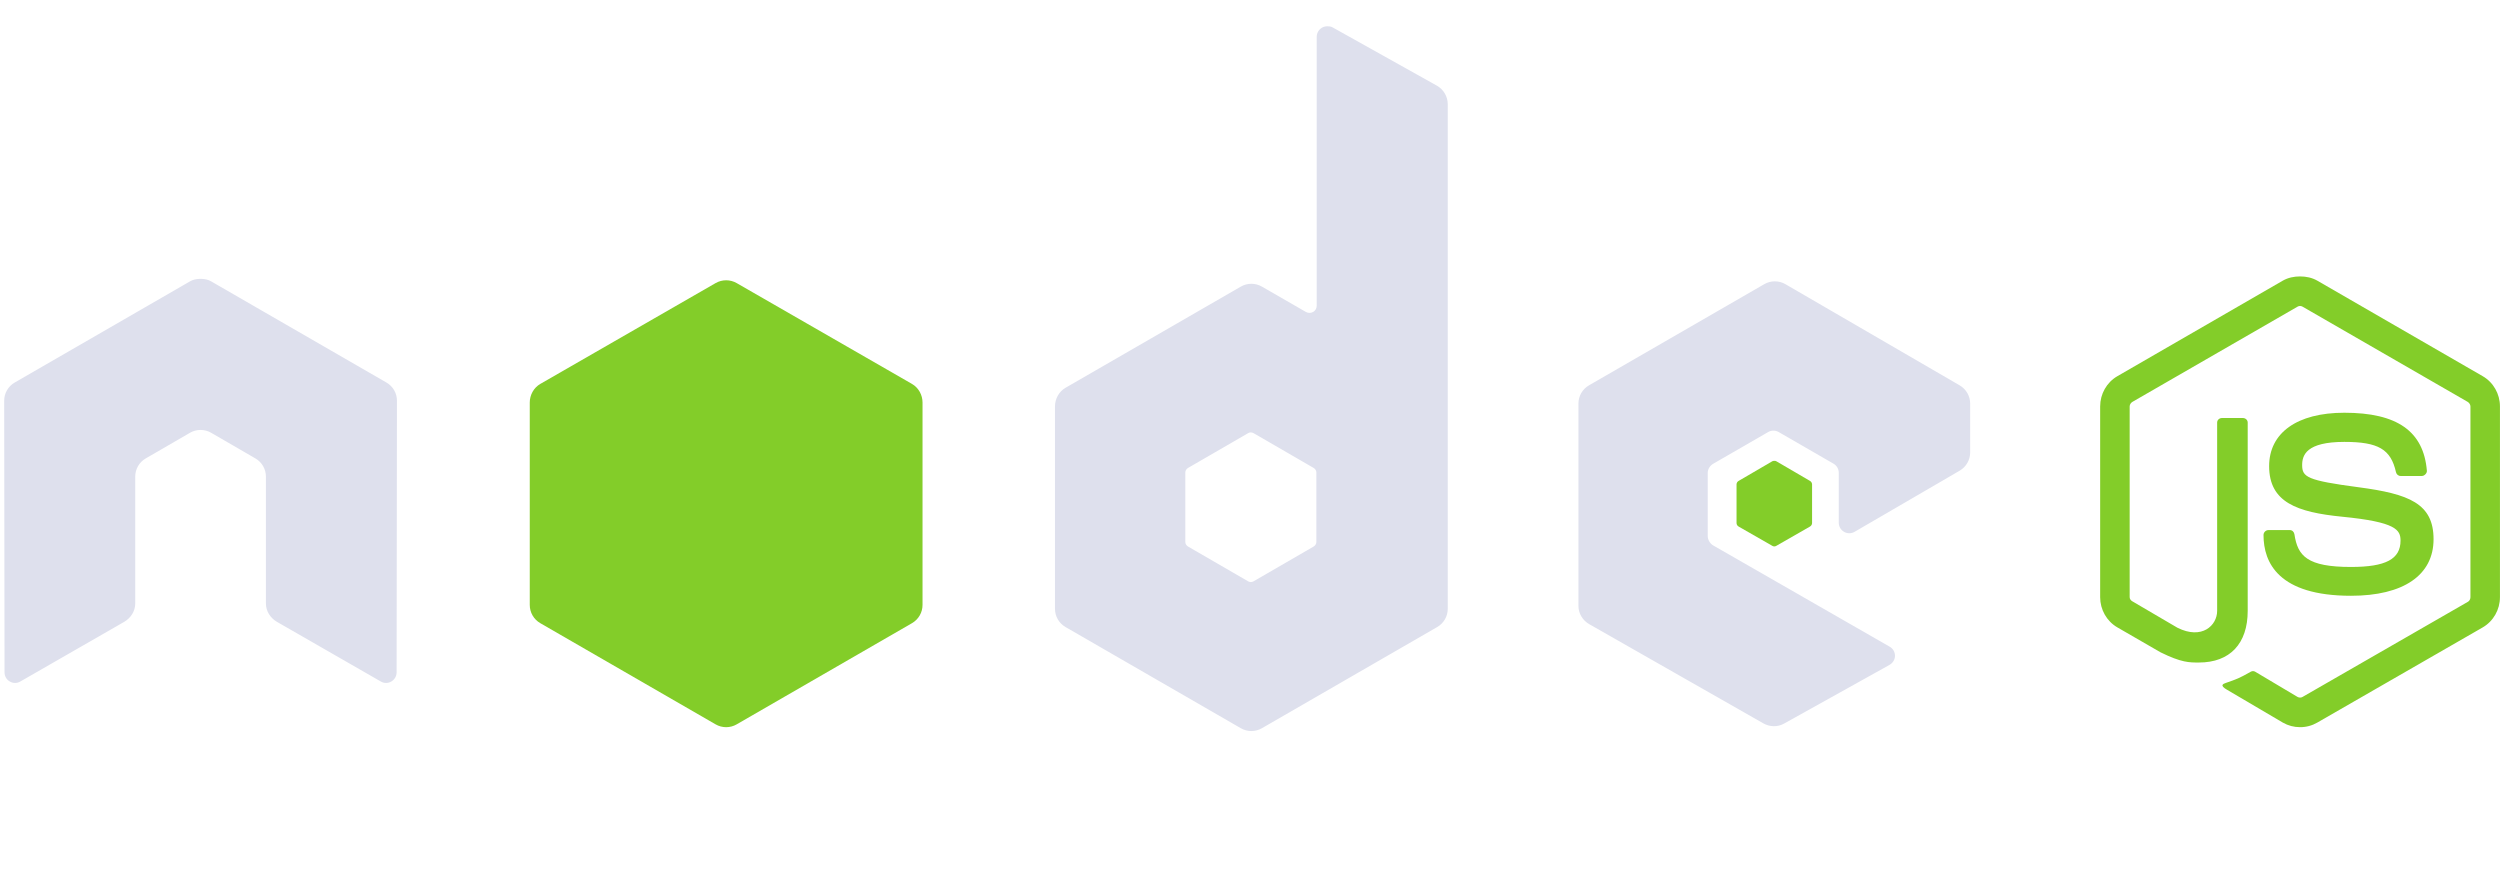
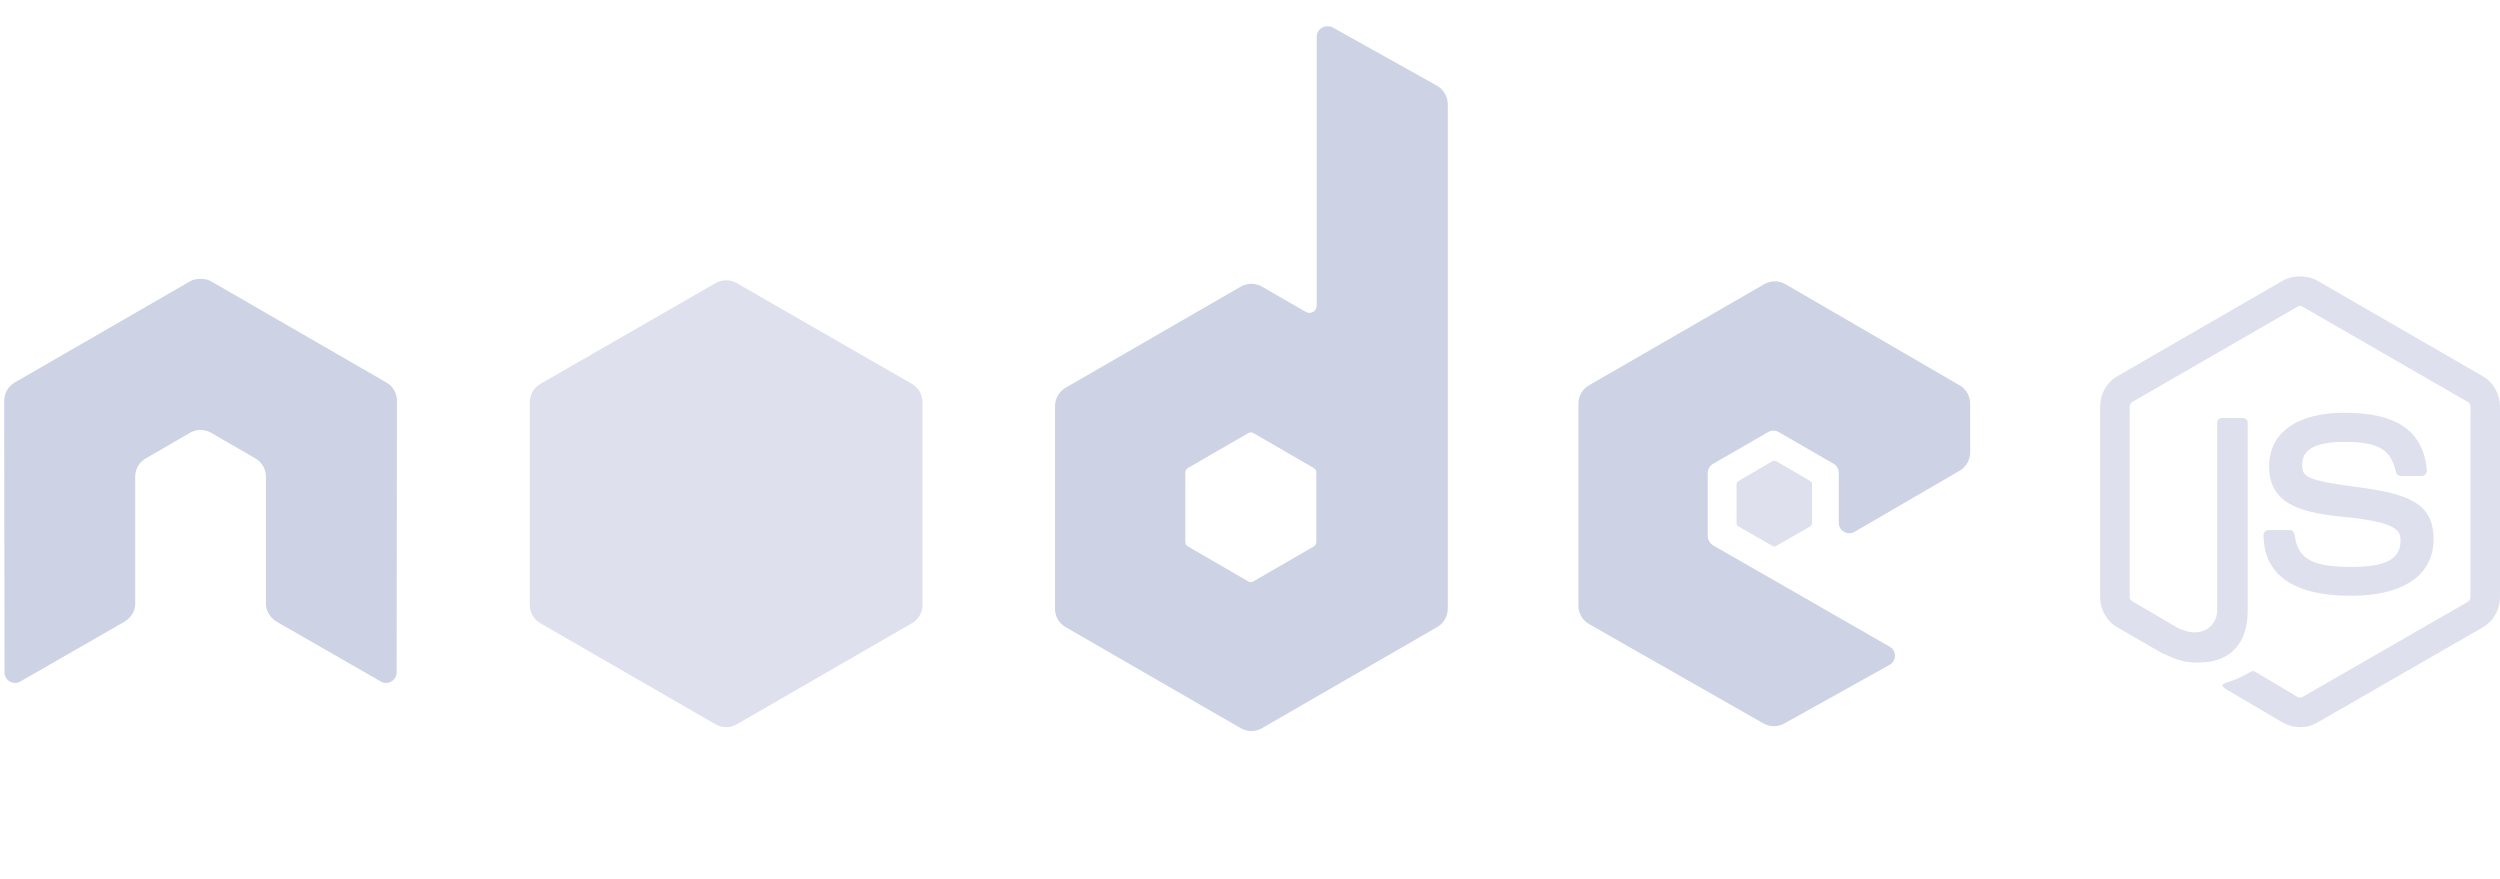
<svg xmlns="http://www.w3.org/2000/svg" xmlns:html="http://www.w3.org/1999/xhtml" viewBox="0 -5 512 180" preserveAspectRatio="xMinYMin meet">
-   <g fill="#83CD29">
+   <g fill="#DEE0ED">
    <path d="M471.05 51.611c-1.244 0-2.454.257-3.525.863l-33.888 19.57c-2.193 1.264-3.526 3.65-3.526 6.189v39.069c0 2.537 1.333 4.92 3.526 6.187l8.85 5.109c4.3 2.119 5.885 2.086 7.842 2.086 6.366 0 10.001-3.863 10.001-10.576V81.542c0-.545-.472-.935-1.007-.935h-4.245c-.544 0-1.007.39-1.007.935v38.566c0 2.975-3.1 5.968-8.13 3.453l-9.21-5.396c-.326-.177-.576-.49-.576-.863v-39.07c0-.37.247-.747.576-.935L470.547 57.8a.998.998 0 0 1 1.007 0l33.817 19.498c.322.194.576.553.576.936v39.069c0 .373-.188.755-.504.935l-33.889 19.498c-.29.173-.69.173-1.007 0l-8.706-5.18a.905.905 0 0 0-.863 0c-2.403 1.362-2.855 1.52-5.109 2.302-.555.194-1.398.495.288 1.44l11.368 6.69a6.995 6.995 0 0 0 3.526.936 6.949 6.949 0 0 0 3.525-.935l33.889-19.499c2.193-1.275 3.525-3.65 3.525-6.187v-39.07c0-2.538-1.332-4.92-3.525-6.187l-33.889-19.57c-1.062-.607-2.28-.864-3.525-.864z" />
    <path d="M480.116 79.528c-9.65 0-15.397 4.107-15.397 10.937 0 7.408 5.704 9.444 14.966 10.36 11.08 1.085 11.943 2.712 11.943 4.893 0 3.783-3.016 5.396-10.144 5.396-8.957 0-10.925-2.236-11.584-6.691-.078-.478-.447-.864-.936-.864h-4.389c-.54 0-1.007.466-1.007 1.008 0 5.703 3.102 12.447 17.916 12.447 10.723 0 16.908-4.209 16.908-11.584 0-7.31-4.996-9.273-15.398-10.648-10.51-1.391-11.512-2.072-11.512-4.533 0-2.032.85-4.75 8.634-4.75 6.954 0 9.524 1.5 10.577 6.189.092.44.48.791.935.791h4.39c.27 0 .532-.166.719-.36.184-.207.314-.44.288-.719-.68-8.074-6.064-11.872-16.909-11.872z" />
  </g>
-   <path d="M271.821.383a2.181 2.181 0 0 0-1.08.287 2.18 2.18 0 0 0-1.079 1.871v55.042c0 .54-.251 1.024-.719 1.295a1.501 1.501 0 0 1-1.511 0l-8.994-5.18a4.31 4.31 0 0 0-4.317 0l-35.903 20.721c-1.342.775-2.158 2.264-2.158 3.814v41.443c0 1.548.817 2.966 2.158 3.741l35.903 20.722a4.3 4.3 0 0 0 4.317 0l35.903-20.722a4.308 4.308 0 0 0 2.159-3.741V16.356a4.386 4.386 0 0 0-2.23-3.814L272.9.598c-.335-.187-.707-.22-1.079-.215zM40.861 52.115c-.684.027-1.328.147-1.942.503L3.015 73.34a4.3 4.3 0 0 0-2.158 3.741L.929 132.7c0 .773.399 1.492 1.079 1.87a2.096 2.096 0 0 0 2.159 0l21.297-12.231c1.349-.802 2.23-2.196 2.23-3.742V92.623c0-1.55.815-2.972 2.159-3.742l9.065-5.252a4.251 4.251 0 0 1 2.159-.576c.74 0 1.5.185 2.158.576l9.066 5.252a4.296 4.296 0 0 1 2.159 3.742v25.973c0 1.546.89 2.95 2.23 3.742l21.297 12.232a2.096 2.096 0 0 0 2.159 0 2.164 2.164 0 0 0 1.08-1.871l.07-55.618a4.28 4.28 0 0 0-2.158-3.741L43.235 52.618c-.607-.356-1.253-.475-1.942-.503h-.432zm322.624.503c-.75 0-1.485.19-2.158.576l-35.903 20.722a4.306 4.306 0 0 0-2.159 3.741V119.1c0 1.559.878 2.971 2.23 3.742l35.616 20.29c1.315.75 2.921.807 4.245.07l21.585-12.015c.685-.38 1.148-1.09 1.151-1.87a2.126 2.126 0 0 0-1.079-1.871l-36.119-20.722c-.676-.386-1.151-1.167-1.151-1.943v-12.95c0-.775.48-1.485 1.151-1.871l11.224-6.476a2.155 2.155 0 0 1 2.159 0L375.5 89.96a2.152 2.152 0 0 1 1.08 1.87v10.217a2.15 2.15 0 0 0 1.079 1.87c.673.389 1.487.39 2.158 0L401.331 91.4a4.325 4.325 0 0 0 2.159-3.742v-10c0-1.545-.82-2.966-2.159-3.742l-35.687-20.722a4.279 4.279 0 0 0-2.159-.575zm-107.35 30.939c.188 0 .408.046.576.143l12.304 7.123c.334.193.576.55.576.935v14.246c0 .387-.24.743-.576.936l-12.304 7.123a1.088 1.088 0 0 1-1.079 0l-12.303-7.123c-.335-.194-.576-.549-.576-.936V91.758c0-.386.242-.74.576-.935l12.303-7.122a.948.948 0 0 1 .504-.143v-.001z" fill="#DEE0ED" />
-   <path d="M148.714 52.402c-.748 0-1.488.19-2.158.576l-35.903 20.65c-1.343.773-2.159 2.265-2.159 3.813v41.443c0 1.55.817 2.966 2.159 3.742l35.903 20.721a4.297 4.297 0 0 0 4.317 0l35.903-20.721a4.308 4.308 0 0 0 2.158-3.742V77.441c0-1.55-.816-3.04-2.158-3.813l-35.903-20.65a4.297 4.297 0 0 0-2.159-.576zM363.413 89.385c-.143 0-.302 0-.431.072l-6.907 4.029a.84.84 0 0 0-.432.72v7.914c0 .298.172.571.432.72l6.907 3.957c.259.15.535.15.791 0l6.907-3.958a.846.846 0 0 0 .432-.719v-7.915a.846.846 0 0 0-.432-.719l-6.907-4.03c-.128-.075-.216-.07-.36-.07z" fill="#83CD29" />
+   <path d="M271.821.383a2.181 2.181 0 0 0-1.08.287 2.18 2.18 0 0 0-1.079 1.871v55.042c0 .54-.251 1.024-.719 1.295a1.501 1.501 0 0 1-1.511 0l-8.994-5.18a4.31 4.31 0 0 0-4.317 0l-35.903 20.721c-1.342.775-2.158 2.264-2.158 3.814v41.443c0 1.548.817 2.966 2.158 3.741l35.903 20.722a4.3 4.3 0 0 0 4.317 0l35.903-20.722a4.308 4.308 0 0 0 2.159-3.741V16.356a4.386 4.386 0 0 0-2.23-3.814L272.9.598c-.335-.187-.707-.22-1.079-.215zM40.861 52.115c-.684.027-1.328.147-1.942.503L3.015 73.34a4.3 4.3 0 0 0-2.158 3.741L.929 132.7c0 .773.399 1.492 1.079 1.87a2.096 2.096 0 0 0 2.159 0l21.297-12.231c1.349-.802 2.23-2.196 2.23-3.742V92.623c0-1.55.815-2.972 2.159-3.742l9.065-5.252a4.251 4.251 0 0 1 2.159-.576c.74 0 1.5.185 2.158.576l9.066 5.252a4.296 4.296 0 0 1 2.159 3.742v25.973c0 1.546.89 2.95 2.23 3.742l21.297 12.232a2.096 2.096 0 0 0 2.159 0 2.164 2.164 0 0 0 1.08-1.871l.07-55.618a4.28 4.28 0 0 0-2.158-3.741L43.235 52.618c-.607-.356-1.253-.475-1.942-.503h-.432zm322.624.503c-.75 0-1.485.19-2.158.576l-35.903 20.722a4.306 4.306 0 0 0-2.159 3.741V119.1c0 1.559.878 2.971 2.23 3.742l35.616 20.29c1.315.75 2.921.807 4.245.07l21.585-12.015c.685-.38 1.148-1.09 1.151-1.87a2.126 2.126 0 0 0-1.079-1.871l-36.119-20.722c-.676-.386-1.151-1.167-1.151-1.943v-12.95c0-.775.48-1.485 1.151-1.871l11.224-6.476a2.155 2.155 0 0 1 2.159 0L375.5 89.96a2.152 2.152 0 0 1 1.08 1.87v10.217a2.15 2.15 0 0 0 1.079 1.87c.673.389 1.487.39 2.158 0L401.331 91.4a4.325 4.325 0 0 0 2.159-3.742v-10c0-1.545-.82-2.966-2.159-3.742l-35.687-20.722a4.279 4.279 0 0 0-2.159-.575zm-107.35 30.939c.188 0 .408.046.576.143l12.304 7.123c.334.193.576.55.576.935v14.246c0 .387-.24.743-.576.936l-12.304 7.123a1.088 1.088 0 0 1-1.079 0l-12.303-7.123c-.335-.194-.576-.549-.576-.936V91.758c0-.386.242-.74.576-.935l12.303-7.122a.948.948 0 0 1 .504-.143v-.001z" fill="#CDD2E4" />
+   <path d="M148.714 52.402c-.748 0-1.488.19-2.158.576l-35.903 20.65c-1.343.773-2.159 2.265-2.159 3.813v41.443c0 1.55.817 2.966 2.159 3.742l35.903 20.721a4.297 4.297 0 0 0 4.317 0l35.903-20.721a4.308 4.308 0 0 0 2.158-3.742V77.441c0-1.55-.816-3.04-2.158-3.813l-35.903-20.65a4.297 4.297 0 0 0-2.159-.576zM363.413 89.385c-.143 0-.302 0-.431.072l-6.907 4.029a.84.84 0 0 0-.432.72v7.914c0 .298.172.571.432.72l6.907 3.957c.259.15.535.15.791 0l6.907-3.958a.846.846 0 0 0 .432-.719v-7.915a.846.846 0 0 0-.432-.719l-6.907-4.03c-.128-.075-.216-.07-.36-.07z" fill="#DEE0ED" />
  <html:iframe class="cleanslate hidden" src="moz-extension://5afc3d80-7243-4ca0-88ee-6f40a1cf8976/static/commandline.html" id="cmdline_iframe" loading="lazy" style="height: 0px !important;" />
</svg>
